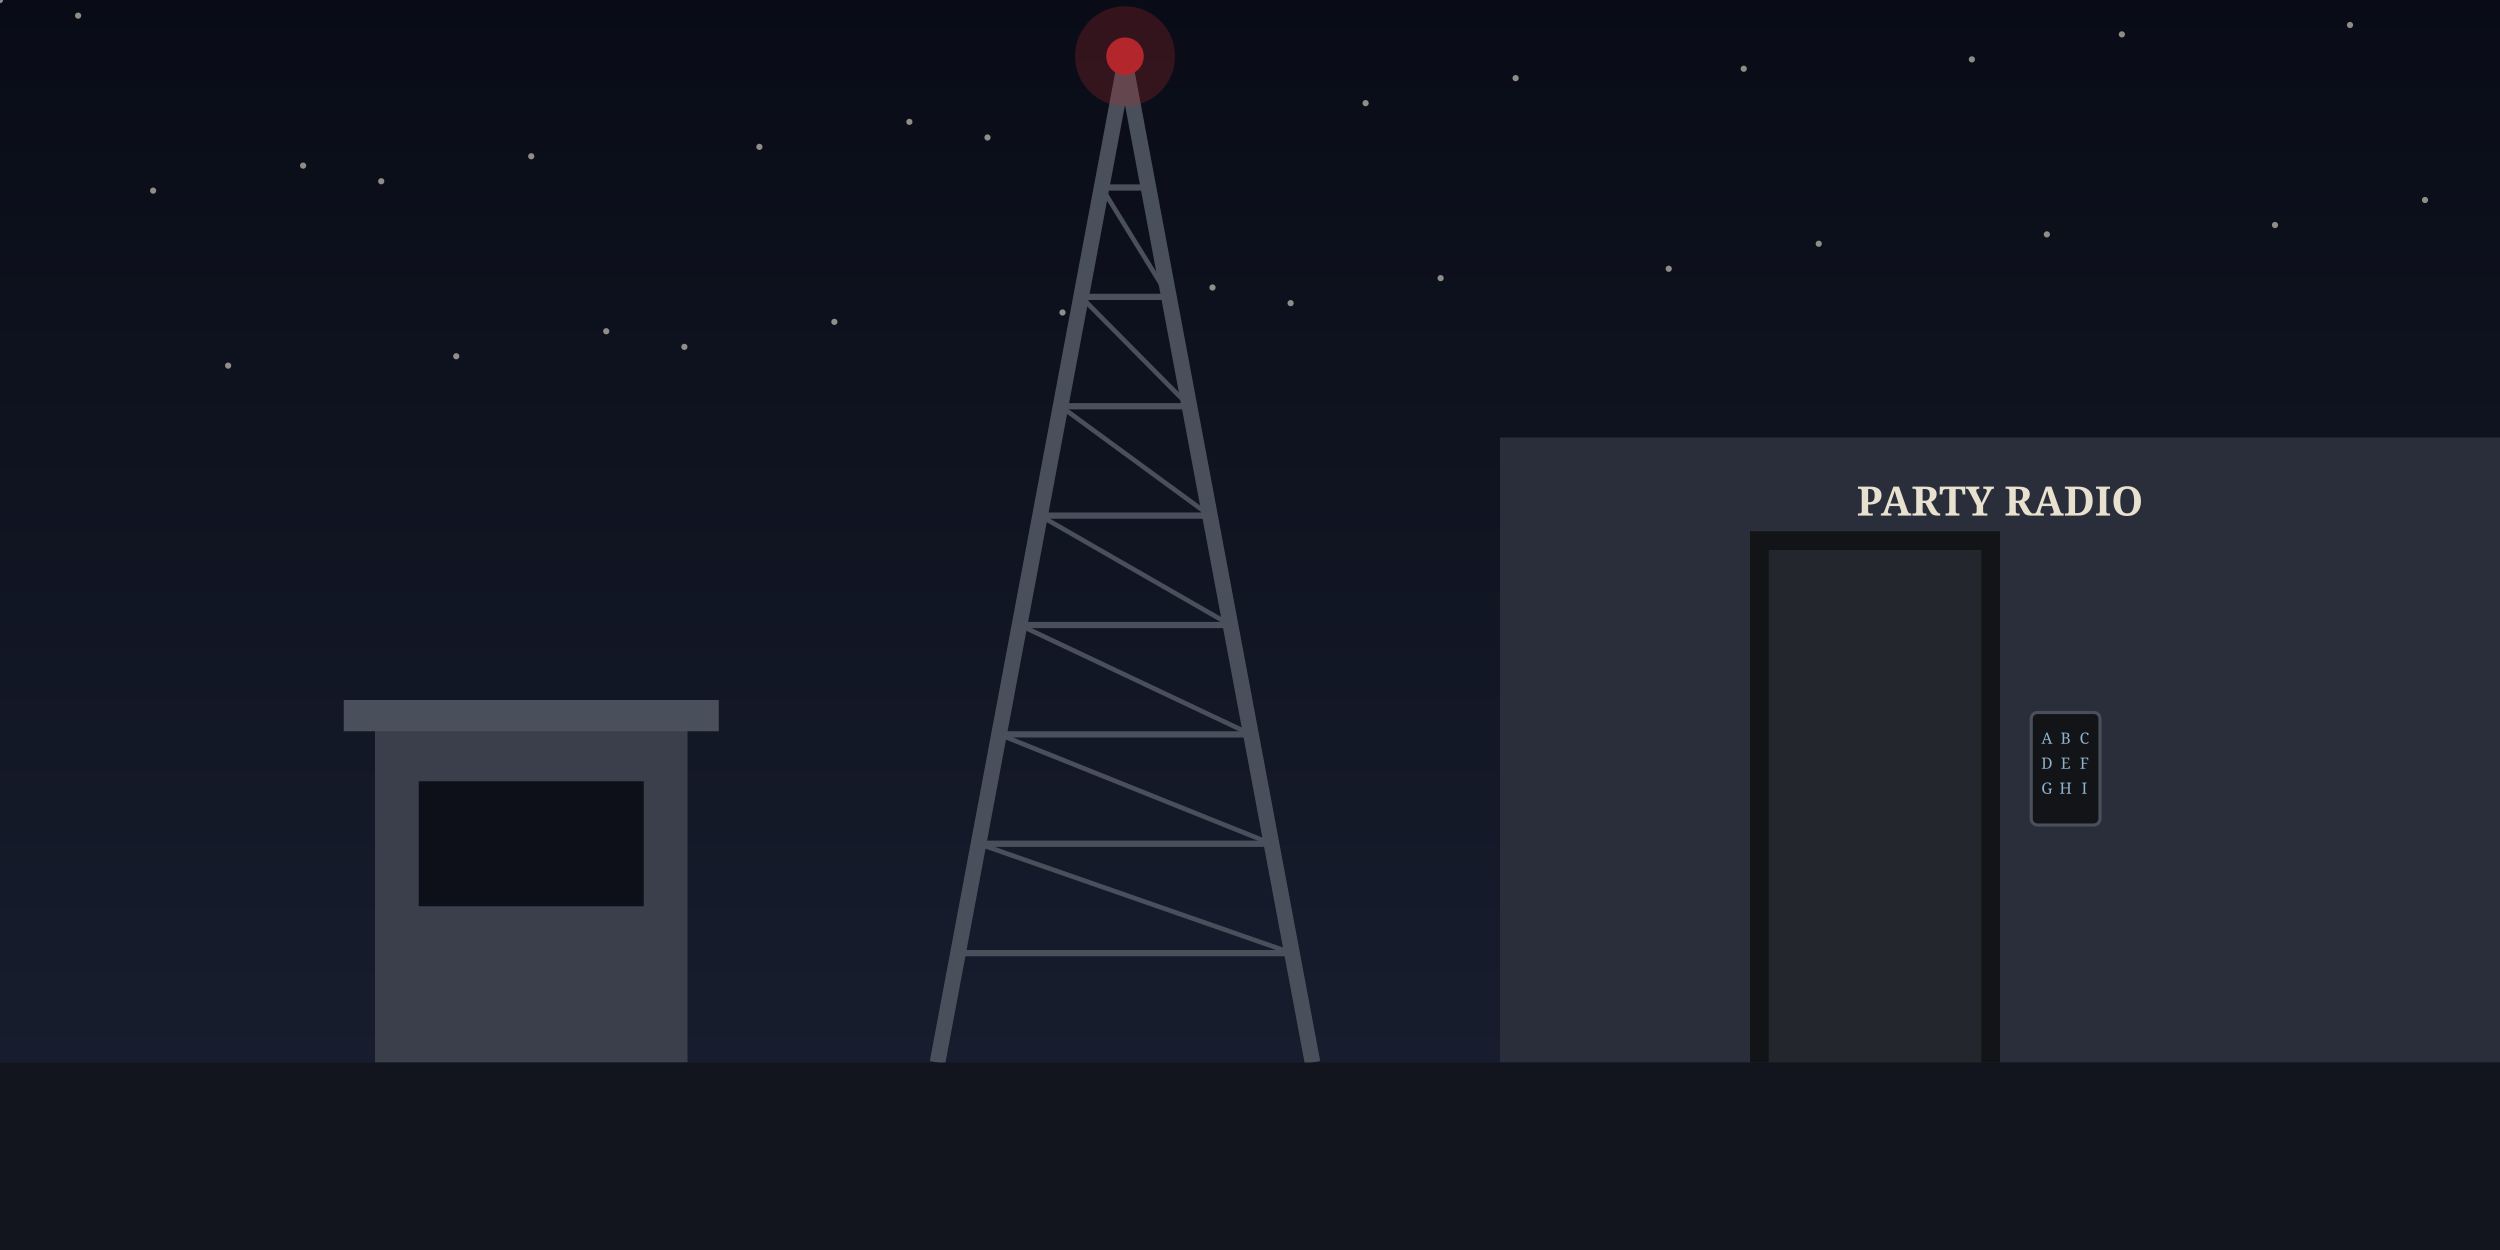
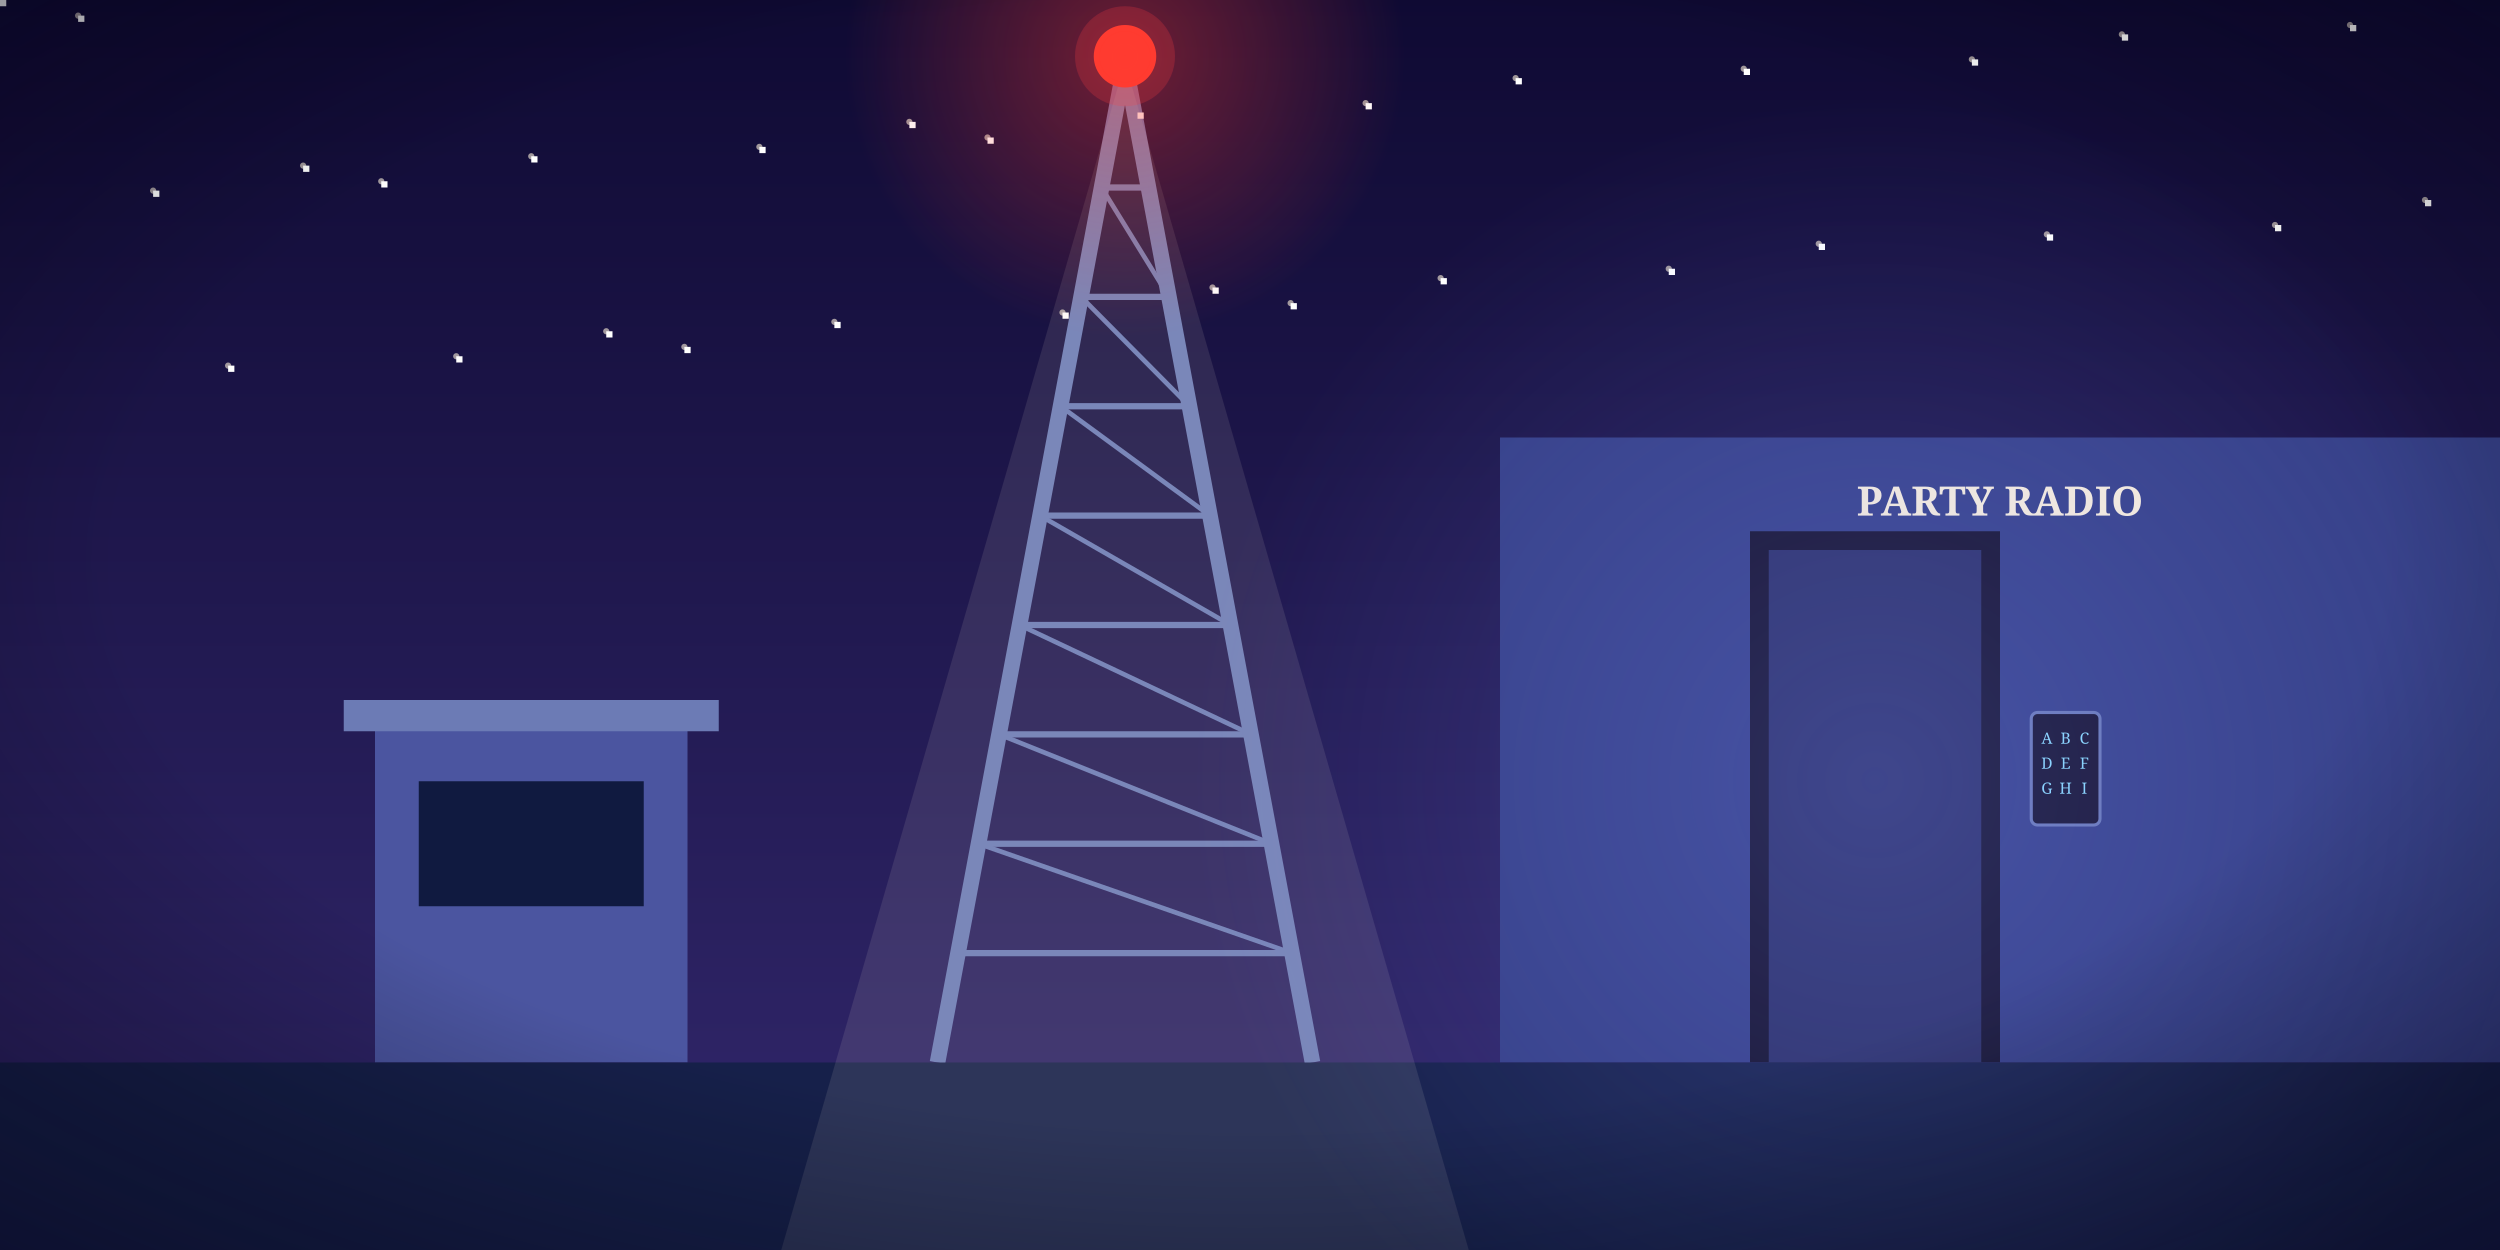
<svg xmlns="http://www.w3.org/2000/svg" viewBox="0 0 800 400" width="800" height="400">
  <defs>
    <linearGradient id="night" x1="0" y1="0" x2="0" y2="1">
-       <stop offset="0" stop-color="#090c16" />
-       <stop offset="1" stop-color="#1a2032" />
+       <stop offset="0" stop-color="#0f0a33" />
+       <stop offset="1" stop-color="#33286e" />
    </linearGradient>
  </defs>
  <rect width="800" height="400" fill="url(#night)" />
-   <circle cx="0" cy="0" r="1" fill="#e8e1cf" opacity="0.6" />
-   <circle cx="97" cy="53" r="1" fill="#e8e1cf" opacity="0.6" />
-   <circle cx="194" cy="106" r="1" fill="#e8e1cf" opacity="0.6" />
-   <circle cx="291" cy="39" r="1" fill="#e8e1cf" opacity="0.6" />
-   <circle cx="388" cy="92" r="1" fill="#e8e1cf" opacity="0.6" />
-   <circle cx="485" cy="25" r="1" fill="#e8e1cf" opacity="0.6" />
-   <circle cx="582" cy="78" r="1" fill="#e8e1cf" opacity="0.6" />
-   <circle cx="679" cy="11" r="1" fill="#e8e1cf" opacity="0.6" />
-   <circle cx="776" cy="64" r="1" fill="#e8e1cf" opacity="0.6" />
-   <circle cx="73" cy="117" r="1" fill="#e8e1cf" opacity="0.6" />
-   <circle cx="170" cy="50" r="1" fill="#e8e1cf" opacity="0.6" />
-   <circle cx="267" cy="103" r="1" fill="#e8e1cf" opacity="0.6" />
-   <circle cx="364" cy="36" r="1" fill="#e8e1cf" opacity="0.6" />
-   <circle cx="461" cy="89" r="1" fill="#e8e1cf" opacity="0.6" />
-   <circle cx="558" cy="22" r="1" fill="#e8e1cf" opacity="0.6" />
-   <circle cx="655" cy="75" r="1" fill="#e8e1cf" opacity="0.6" />
-   <circle cx="752" cy="8" r="1" fill="#e8e1cf" opacity="0.6" />
-   <circle cx="49" cy="61" r="1" fill="#e8e1cf" opacity="0.6" />
-   <circle cx="146" cy="114" r="1" fill="#e8e1cf" opacity="0.6" />
-   <circle cx="243" cy="47" r="1" fill="#e8e1cf" opacity="0.6" />
-   <circle cx="340" cy="100" r="1" fill="#e8e1cf" opacity="0.6" />
-   <circle cx="437" cy="33" r="1" fill="#e8e1cf" opacity="0.6" />
-   <circle cx="534" cy="86" r="1" fill="#e8e1cf" opacity="0.6" />
-   <circle cx="631" cy="19" r="1" fill="#e8e1cf" opacity="0.6" />
-   <circle cx="728" cy="72" r="1" fill="#e8e1cf" opacity="0.6" />
-   <circle cx="25" cy="5" r="1" fill="#e8e1cf" opacity="0.6" />
-   <circle cx="122" cy="58" r="1" fill="#e8e1cf" opacity="0.6" />
-   <circle cx="219" cy="111" r="1" fill="#e8e1cf" opacity="0.6" />
-   <circle cx="316" cy="44" r="1" fill="#e8e1cf" opacity="0.6" />
-   <circle cx="413" cy="97" r="1" fill="#e8e1cf" opacity="0.6" />
-   <path d="M 360 20 L 300 340 M 360 20 L 420 340" stroke="#4a505b" stroke-width="5" />
-   <line x1="352.5" y1="60" x2="367.5" y2="60" stroke="#4a505b" stroke-width="2" />
-   <line x1="345.938" y1="95" x2="374.062" y2="95" stroke="#4a505b" stroke-width="2" />
-   <line x1="339.375" y1="130" x2="380.625" y2="130" stroke="#4a505b" stroke-width="2" />
-   <line x1="332.812" y1="165" x2="387.188" y2="165" stroke="#4a505b" stroke-width="2" />
-   <line x1="326.25" y1="200" x2="393.75" y2="200" stroke="#4a505b" stroke-width="2" />
-   <line x1="319.688" y1="235" x2="400.312" y2="235" stroke="#4a505b" stroke-width="2" />
-   <line x1="313.125" y1="270" x2="406.875" y2="270" stroke="#4a505b" stroke-width="2" />
-   <line x1="306.562" y1="305" x2="413.438" y2="305" stroke="#4a505b" stroke-width="2" />
-   <line x1="352.5" y1="60" x2="374.062" y2="95" stroke="#4a505b" stroke-width="1.5" />
-   <line x1="345.938" y1="95" x2="380.625" y2="130" stroke="#4a505b" stroke-width="1.5" />
-   <line x1="339.375" y1="130" x2="387.188" y2="165" stroke="#4a505b" stroke-width="1.5" />
-   <line x1="332.812" y1="165" x2="393.75" y2="200" stroke="#4a505b" stroke-width="1.5" />
-   <line x1="326.25" y1="200" x2="400.312" y2="235" stroke="#4a505b" stroke-width="1.5" />
-   <line x1="319.688" y1="235" x2="406.875" y2="270" stroke="#4a505b" stroke-width="1.5" />
-   <line x1="313.125" y1="270" x2="413.438" y2="305" stroke="#4a505b" stroke-width="1.5" />
-   <circle cx="360" cy="18" r="6" fill="#b3262b" />
-   <circle cx="360" cy="18" r="16" fill="#b3262b" opacity="0.25" />
-   <rect x="480" y="140" width="320" height="200" fill="#2a2e3a" />
-   <text x="640" y="165" font-family="Georgia, serif" font-size="13" fill="#e8e1cf" text-anchor="middle" font-weight="bold">PARTY RADIO</text>
-   <rect x="560" y="170" width="80" height="170" fill="#121418" />
-   <rect x="566" y="176" width="68" height="164" fill="#23262c" />
-   <rect x="650" y="228" width="22" height="36" rx="2" fill="#121418" stroke="#4a505b" stroke-width="1" />
-   <text x="655" y="238" font-family="Georgia, serif" font-size="5" fill="#8fb3cc" text-anchor="middle" font-weight="normal">A</text>
-   <text x="661" y="238" font-family="Georgia, serif" font-size="5" fill="#8fb3cc" text-anchor="middle" font-weight="normal">B</text>
-   <text x="667" y="238" font-family="Georgia, serif" font-size="5" fill="#8fb3cc" text-anchor="middle" font-weight="normal">C</text>
-   <text x="655" y="246" font-family="Georgia, serif" font-size="5" fill="#8fb3cc" text-anchor="middle" font-weight="normal">D</text>
-   <text x="661" y="246" font-family="Georgia, serif" font-size="5" fill="#8fb3cc" text-anchor="middle" font-weight="normal">E</text>
-   <text x="667" y="246" font-family="Georgia, serif" font-size="5" fill="#8fb3cc" text-anchor="middle" font-weight="normal">F</text>
-   <text x="655" y="254" font-family="Georgia, serif" font-size="5" fill="#8fb3cc" text-anchor="middle" font-weight="normal">G</text>
-   <text x="661" y="254" font-family="Georgia, serif" font-size="5" fill="#8fb3cc" text-anchor="middle" font-weight="normal">H</text>
-   <text x="667" y="254" font-family="Georgia, serif" font-size="5" fill="#8fb3cc" text-anchor="middle" font-weight="normal">I</text>
-   <rect x="120" y="232" width="100" height="108" fill="#3a3f4b" />
-   <rect x="134" y="250" width="72" height="40" fill="#0d1018" />
-   <rect x="110" y="224" width="120" height="10" fill="#4a505b" />
-   <rect y="340" width="800" height="60" fill="#12151d" />
+   <circle cx="0" cy="0" r="1" fill="#fff4dc" opacity="0.6" />
+   <circle cx="97" cy="53" r="1" fill="#fff4dc" opacity="0.6" />
+   <circle cx="194" cy="106" r="1" fill="#fff4dc" opacity="0.6" />
+   <circle cx="291" cy="39" r="1" fill="#fff4dc" opacity="0.6" />
+   <circle cx="388" cy="92" r="1" fill="#fff4dc" opacity="0.6" />
+   <circle cx="485" cy="25" r="1" fill="#fff4dc" opacity="0.6" />
+   <circle cx="582" cy="78" r="1" fill="#fff4dc" opacity="0.6" />
+   <circle cx="679" cy="11" r="1" fill="#fff4dc" opacity="0.6" />
+   <circle cx="776" cy="64" r="1" fill="#fff4dc" opacity="0.6" />
+   <circle cx="73" cy="117" r="1" fill="#fff4dc" opacity="0.6" />
+   <circle cx="170" cy="50" r="1" fill="#fff4dc" opacity="0.6" />
+   <circle cx="267" cy="103" r="1" fill="#fff4dc" opacity="0.6" />
+   <circle cx="364" cy="36" r="1" fill="#fff4dc" opacity="0.6" />
+   <circle cx="461" cy="89" r="1" fill="#fff4dc" opacity="0.6" />
+   <circle cx="558" cy="22" r="1" fill="#fff4dc" opacity="0.6" />
+   <circle cx="655" cy="75" r="1" fill="#fff4dc" opacity="0.6" />
+   <circle cx="752" cy="8" r="1" fill="#fff4dc" opacity="0.6" />
+   <circle cx="49" cy="61" r="1" fill="#fff4dc" opacity="0.6" />
+   <circle cx="146" cy="114" r="1" fill="#fff4dc" opacity="0.6" />
+   <circle cx="243" cy="47" r="1" fill="#fff4dc" opacity="0.6" />
+   <circle cx="340" cy="100" r="1" fill="#fff4dc" opacity="0.6" />
+   <circle cx="437" cy="33" r="1" fill="#fff4dc" opacity="0.6" />
+   <circle cx="534" cy="86" r="1" fill="#fff4dc" opacity="0.6" />
+   <circle cx="631" cy="19" r="1" fill="#fff4dc" opacity="0.6" />
+   <circle cx="728" cy="72" r="1" fill="#fff4dc" opacity="0.6" />
+   <circle cx="25" cy="5" r="1" fill="#fff4dc" opacity="0.6" />
+   <circle cx="122" cy="58" r="1" fill="#fff4dc" opacity="0.6" />
+   <circle cx="219" cy="111" r="1" fill="#fff4dc" opacity="0.6" />
+   <circle cx="316" cy="44" r="1" fill="#fff4dc" opacity="0.6" />
+   <circle cx="413" cy="97" r="1" fill="#fff4dc" opacity="0.6" />
+   <path d="M 360 20 L 300 340 M 360 20 L 420 340" stroke="#6c7bb5" stroke-width="5" />
+   <line x1="352.5" y1="60" x2="367.5" y2="60" stroke="#6c7bb5" stroke-width="2" />
+   <line x1="345.938" y1="95" x2="374.062" y2="95" stroke="#6c7bb5" stroke-width="2" />
+   <line x1="339.375" y1="130" x2="380.625" y2="130" stroke="#6c7bb5" stroke-width="2" />
+   <line x1="332.812" y1="165" x2="387.188" y2="165" stroke="#6c7bb5" stroke-width="2" />
+   <line x1="326.25" y1="200" x2="393.75" y2="200" stroke="#6c7bb5" stroke-width="2" />
+   <line x1="319.688" y1="235" x2="400.312" y2="235" stroke="#6c7bb5" stroke-width="2" />
+   <line x1="313.125" y1="270" x2="406.875" y2="270" stroke="#6c7bb5" stroke-width="2" />
+   <line x1="306.562" y1="305" x2="413.438" y2="305" stroke="#6c7bb5" stroke-width="2" />
+   <line x1="352.5" y1="60" x2="374.062" y2="95" stroke="#6c7bb5" stroke-width="1.5" />
+   <line x1="345.938" y1="95" x2="380.625" y2="130" stroke="#6c7bb5" stroke-width="1.5" />
+   <line x1="339.375" y1="130" x2="387.188" y2="165" stroke="#6c7bb5" stroke-width="1.5" />
+   <line x1="332.812" y1="165" x2="393.75" y2="200" stroke="#6c7bb5" stroke-width="1.5" />
+   <line x1="326.25" y1="200" x2="400.312" y2="235" stroke="#6c7bb5" stroke-width="1.5" />
+   <line x1="319.688" y1="235" x2="406.875" y2="270" stroke="#6c7bb5" stroke-width="1.5" />
+   <line x1="313.125" y1="270" x2="413.438" y2="305" stroke="#6c7bb5" stroke-width="1.5" />
+   <circle cx="360" cy="18" r="6" fill="#e63946" />
+   <circle cx="360" cy="18" r="16" fill="#e63946" opacity="0.25" />
+   <rect x="480" y="140" width="320" height="200" fill="#353f86" />
+   <text x="640" y="165" font-family="Georgia, serif" font-size="13" fill="#fff4dc" text-anchor="middle" font-weight="bold">PARTY RADIO</text>
+   <rect x="560" y="170" width="80" height="170" fill="#14102a" />
+   <rect x="566" y="176" width="68" height="164" fill="#2b2f66" />
+   <rect x="650" y="228" width="22" height="36" rx="2" fill="#14102a" stroke="#6c7bb5" stroke-width="1" />
+   <text x="655" y="238" font-family="Georgia, serif" font-size="5" fill="#8fe3ff" text-anchor="middle" font-weight="normal">A</text>
+   <text x="661" y="238" font-family="Georgia, serif" font-size="5" fill="#8fe3ff" text-anchor="middle" font-weight="normal">B</text>
+   <text x="667" y="238" font-family="Georgia, serif" font-size="5" fill="#8fe3ff" text-anchor="middle" font-weight="normal">C</text>
+   <text x="655" y="246" font-family="Georgia, serif" font-size="5" fill="#8fe3ff" text-anchor="middle" font-weight="normal">D</text>
+   <text x="661" y="246" font-family="Georgia, serif" font-size="5" fill="#8fe3ff" text-anchor="middle" font-weight="normal">E</text>
+   <text x="667" y="246" font-family="Georgia, serif" font-size="5" fill="#8fe3ff" text-anchor="middle" font-weight="normal">F</text>
+   <text x="655" y="254" font-family="Georgia, serif" font-size="5" fill="#8fe3ff" text-anchor="middle" font-weight="normal">G</text>
+   <text x="661" y="254" font-family="Georgia, serif" font-size="5" fill="#8fe3ff" text-anchor="middle" font-weight="normal">H</text>
+   <text x="667" y="254" font-family="Georgia, serif" font-size="5" fill="#8fe3ff" text-anchor="middle" font-weight="normal">I</text>
+   <rect x="120" y="232" width="100" height="108" fill="#4b55a0" />
+   <rect x="134" y="250" width="72" height="40" fill="#101a40" />
+   <rect x="110" y="224" width="120" height="10" fill="#6c7bb5" />
+   <rect y="340" width="800" height="60" fill="#16204a" />
+   <style>
+ .pulse { animation: pulse 3s ease-in-out infinite; transform-box: fill-box; transform-origin: center; }
+ .flicker { animation: flicker 4s steps(1) infinite; }
+ .twinkle { animation: twinkle 3s ease-in-out infinite; }
+ .lid { animation: lid 6s ease-in-out infinite; transform-box: fill-box; transform-origin: center; transform: scaleY(0); }
+ .rain { animation: rain 0.9s linear infinite; }
+ .drift { animation: drift 12s ease-in-out infinite alternate; }
+ .rise { animation: rise 7s linear infinite; }
+ .fall { animation: fall 2.6s ease-in infinite; }
+ .blink { animation: blink 1.2s steps(1) infinite; }
+ .sweep { animation: sweep 9s ease-in-out infinite alternate; transform-origin: 360px 20px; }
+ .wave { animation: wave 3s ease-out infinite; transform-box: fill-box; transform-origin: center; }
+ .bounce { animation: bounce 0.6s ease-in-out infinite alternate; transform-box: fill-box; transform-origin: bottom; }
+ @keyframes pulse { 0%, 100% { opacity: 0.35; transform: scale(1); } 50% { opacity: 0.9; transform: scale(1.12); } }
+ @keyframes flicker { 0%, 100% { opacity: 1; } 31% { opacity: 0.55; } 33% { opacity: 1; } 67% { opacity: 0.7; } 69% { opacity: 1; } }
+ @keyframes twinkle { 0%, 100% { opacity: 0.25; } 50% { opacity: 1; } }
+ @keyframes lid { 0%, 90%, 100% { transform: scaleY(0); } 94%, 96% { transform: scaleY(1); } }
+ @keyframes rain { from { transform: translate(0, -60px); } to { transform: translate(-18px, 420px); } }
+ @keyframes drift { from { transform: translateX(-30px); } to { transform: translateX(30px); } }
+ @keyframes rise { 0% { transform: translateY(0); opacity: 0; } 20% { opacity: 0.8; } 100% { transform: translateY(-160px); opacity: 0; } }
+ @keyframes fall { 0% { transform: translateY(0); opacity: 0; } 10% { opacity: 1; } 100% { transform: translateY(240px); opacity: 0; } }
+ @keyframes blink { 0%, 100% { opacity: 1; } 50% { opacity: 0.15; } }
+ @keyframes sweep { from { transform: rotate(-25deg); } to { transform: rotate(25deg); } }
+ @keyframes wave { 0% { transform: scale(0.6); opacity: 0.8; } 100% { transform: scale(1.6); opacity: 0; } }
+ @keyframes bounce { from { transform: scaleY(0.3); } to { transform: scaleY(1); } }
+ </style>
+   <rect class="twinkle" x="0" y="0" width="2" height="2" fill="#ffffff" style="animation-delay:-1.6s;animation-duration:2.1s" />
+   <rect class="twinkle" x="97" y="53" width="2" height="2" fill="#ffffff" style="animation-delay:-2.0s;animation-duration:3.2s" />
+   <rect class="twinkle" x="194" y="106" width="2" height="2" fill="#ffffff" style="animation-delay:-0.5s;animation-duration:3.8s" />
+   <rect class="twinkle" x="291" y="39" width="2" height="2" fill="#ffffff" style="animation-delay:-2.3s;animation-duration:2.9s" />
+   <rect class="twinkle" x="388" y="92" width="2" height="2" fill="#ffffff" style="animation-delay:-2.6s;animation-duration:2.0s" />
+   <rect class="twinkle" x="485" y="25" width="2" height="2" fill="#ffffff" style="animation-delay:-0.5s;animation-duration:3.1s" />
+   <rect class="twinkle" x="582" y="78" width="2" height="2" fill="#ffffff" style="animation-delay:-0.5s;animation-duration:2.5s" />
+   <rect class="twinkle" x="679" y="11" width="2" height="2" fill="#ffffff" style="animation-delay:-0.9s;animation-duration:3.5s" />
+   <rect class="twinkle" x="776" y="64" width="2" height="2" fill="#ffffff" style="animation-delay:-1.4s;animation-duration:2.8s" />
+   <rect class="twinkle" x="73" y="117" width="2" height="2" fill="#ffffff" style="animation-delay:-0.9s;animation-duration:2.6s" />
+   <rect class="twinkle" x="170" y="50" width="2" height="2" fill="#ffffff" style="animation-delay:-3.0s;animation-duration:2.9s" />
+   <rect class="twinkle" x="267" y="103" width="2" height="2" fill="#ffffff" style="animation-delay:-2.7s;animation-duration:3.8s" />
+   <rect class="twinkle" x="364" y="36" width="2" height="2" fill="#ffffff" style="animation-delay:-1.5s;animation-duration:2.1s" />
+   <rect class="twinkle" x="461" y="89" width="2" height="2" fill="#ffffff" style="animation-delay:-0.6s;animation-duration:2.9s" />
+   <rect class="twinkle" x="558" y="22" width="2" height="2" fill="#ffffff" style="animation-delay:-2.3s;animation-duration:2.5s" />
+   <rect class="twinkle" x="655" y="75" width="2" height="2" fill="#ffffff" style="animation-delay:-2.0s;animation-duration:3.3s" />
+   <rect class="twinkle" x="752" y="8" width="2" height="2" fill="#ffffff" style="animation-delay:-0.6s;animation-duration:3.1s" />
+   <rect class="twinkle" x="49" y="61" width="2" height="2" fill="#ffffff" style="animation-delay:-0.6s;animation-duration:3.9s" />
+   <rect class="twinkle" x="146" y="114" width="2" height="2" fill="#ffffff" style="animation-delay:-0.0s;animation-duration:3.3s" />
+   <rect class="twinkle" x="243" y="47" width="2" height="2" fill="#ffffff" style="animation-delay:-0.9s;animation-duration:3.7s" />
+   <rect class="twinkle" x="340" y="100" width="2" height="2" fill="#ffffff" style="animation-delay:-1.1s;animation-duration:2.8s" />
+   <rect class="twinkle" x="437" y="33" width="2" height="2" fill="#ffffff" style="animation-delay:-0.4s;animation-duration:2.6s" />
+   <rect class="twinkle" x="534" y="86" width="2" height="2" fill="#ffffff" style="animation-delay:-0.1s;animation-duration:3.4s" />
+   <rect class="twinkle" x="631" y="19" width="2" height="2" fill="#ffffff" style="animation-delay:-1.4s;animation-duration:2.9s" />
+   <rect class="twinkle" x="728" y="72" width="2" height="2" fill="#ffffff" style="animation-delay:-0.1s;animation-duration:3.2s" />
+   <rect class="twinkle" x="25" y="5" width="2" height="2" fill="#ffffff" style="animation-delay:-0.1s;animation-duration:3.5s" />
+   <rect class="twinkle" x="122" y="58" width="2" height="2" fill="#ffffff" style="animation-delay:-1.1s;animation-duration:3.1s" />
+   <rect class="twinkle" x="219" y="111" width="2" height="2" fill="#ffffff" style="animation-delay:-0.6s;animation-duration:3.1s" />
+   <rect class="twinkle" x="316" y="44" width="2" height="2" fill="#ffffff" style="animation-delay:-1.6s;animation-duration:2.2s" />
+   <rect class="twinkle" x="413" y="97" width="2" height="2" fill="#ffffff" style="animation-delay:-2.9s;animation-duration:3.1s" />
+   <path class="sweep" d="M 360 20 L 250 400 L 470 400 Z" fill="#fff4dc" opacity="0.10" />
+   <circle class="blink" cx="360" cy="18" r="10" fill="#ff3b30" />
+   <radialGradient id="l3601890">
+     <stop offset="0" stop-color="#ff3b30" stop-opacity="0.4" />
+     <stop offset="1" stop-color="#ff3b30" stop-opacity="0" />
+   </radialGradient>
+   <circle cx="360" cy="18" r="90" fill="url(#l3601890)" />
+   <radialGradient id="l600250220">
+     <stop offset="0" stop-color="#7b8cff" stop-opacity="0.25" />
+     <stop offset="1" stop-color="#7b8cff" stop-opacity="0" />
+   </radialGradient>
+   <circle cx="600" cy="250" r="220" fill="url(#l600250220)" />
+   <radialGradient id="vignette" cx="0.5" cy="0.45" r="0.75">
+     <stop offset="0.6" stop-color="#000" stop-opacity="0" />
+     <stop offset="1" stop-color="#05021a" stop-opacity="0.55" />
+   </radialGradient>
+   <rect width="800" height="400" fill="url(#vignette)" />
</svg>
